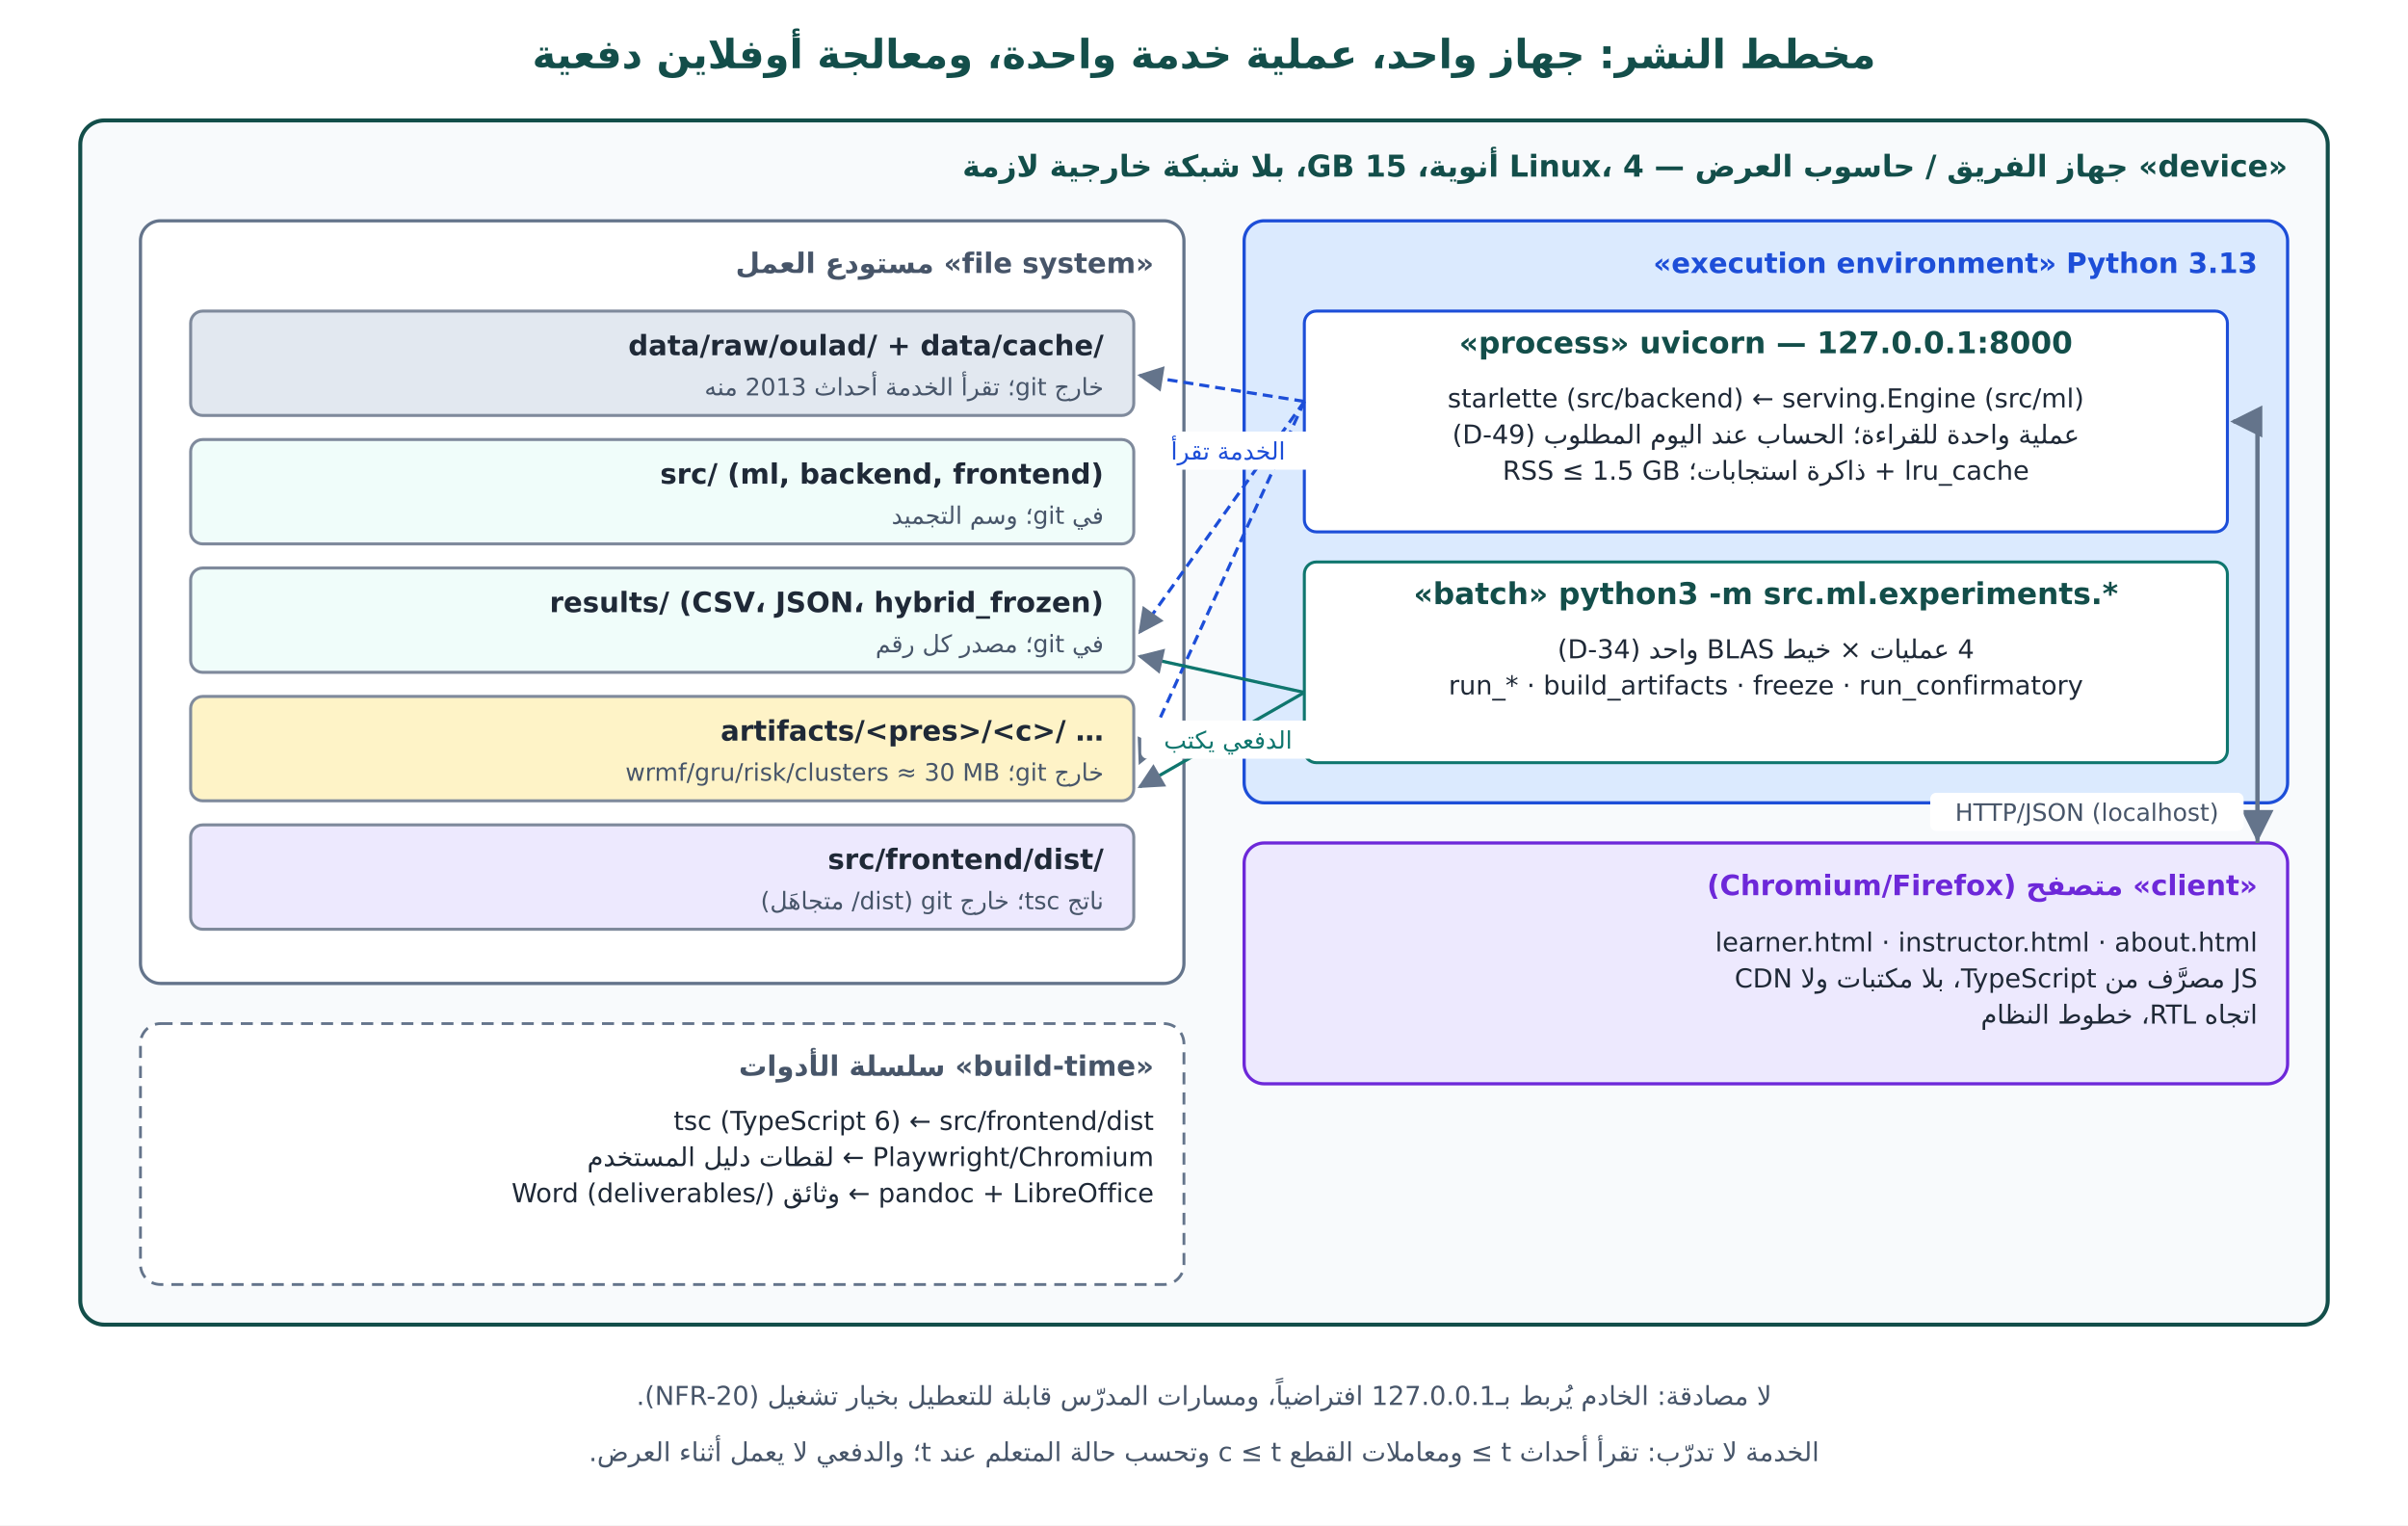
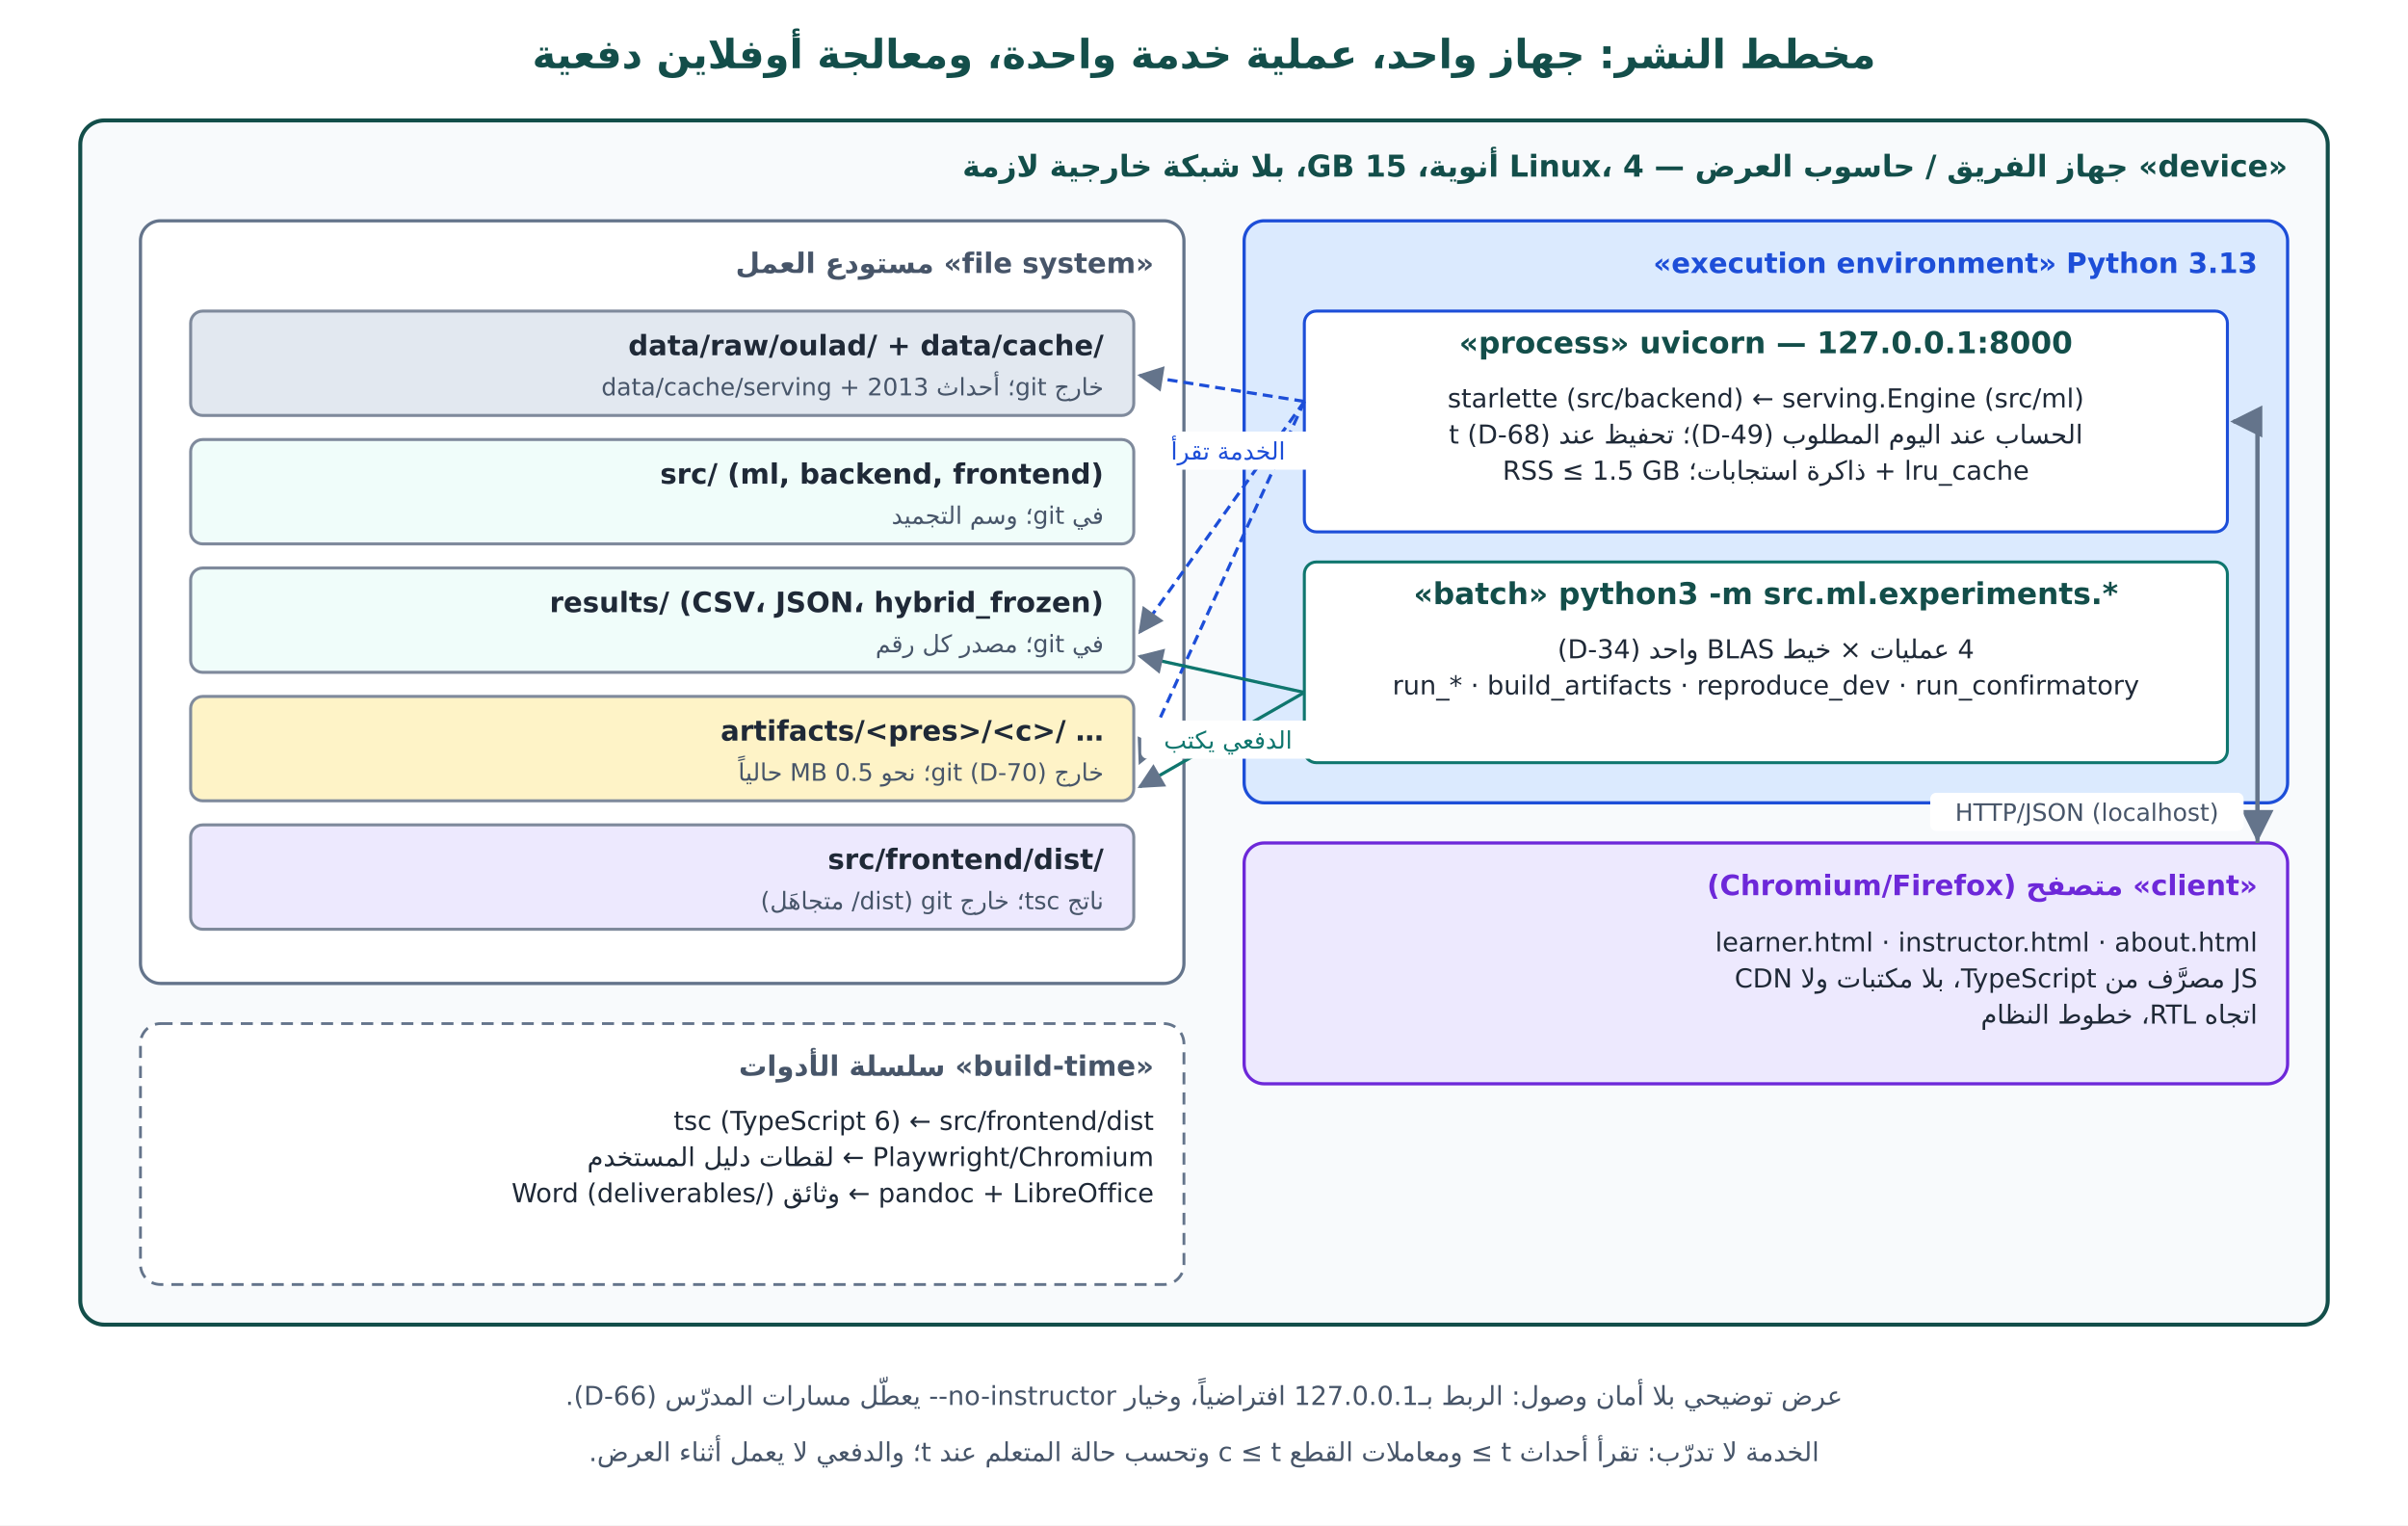
<svg xmlns="http://www.w3.org/2000/svg" width="1200" height="760" viewBox="0 0 1200 760" font-family="DejaVu Sans, Arial, sans-serif">
  <defs>
    <marker id="arr" viewBox="0 0 10 10" refX="9" refY="5" markerWidth="8" markerHeight="8" orient="auto-start-reverse">
      <path d="M0,0 L10,5 L0,10 z" fill="#64748B" />
    </marker>
    <marker id="arrs" viewBox="0 0 10 10" refX="1" refY="5" markerWidth="8" markerHeight="8" orient="auto-start-reverse">
      <path d="M0,0 L10,5 L0,10 z" fill="#64748B" />
    </marker>
    <marker id="arrp" viewBox="0 0 10 10" refX="9" refY="5" markerWidth="8" markerHeight="8" orient="auto-start-reverse">
      <path d="M0,0 L10,5 L0,10 z" fill="#0F766E" />
    </marker>
    <marker id="arra" viewBox="0 0 10 10" refX="9" refY="5" markerWidth="8" markerHeight="8" orient="auto-start-reverse">
      <path d="M0,0 L10,5 L0,10 z" fill="#B45309" />
    </marker>
    <marker id="open" viewBox="0 0 12 12" refX="11" refY="6" markerWidth="10" markerHeight="10" orient="auto-start-reverse">
      <path d="M0,0 L11,6 L0,12" fill="none" stroke="#64748B" stroke-width="1.5" />
    </marker>
  </defs>
  <rect x="0" y="0" width="1200" height="760" fill="#ffffff" />
  <text x="600" y="34" font-family="DejaVu Sans, Arial, sans-serif" font-size="20" font-weight="bold" fill="#134E4A" text-anchor="middle" direction="rtl">مخطط النشر: جهاز واحد، عملية خدمة واحدة، ومعالجة أوفلاين دفعية</text>
  <rect x="40" y="60" width="1120" height="600" rx="12" fill="#F8FAFC" stroke="#134E4A" stroke-width="2" />
  <text x="1140" y="88" font-family="DejaVu Sans, Arial, sans-serif" font-size="15" font-weight="bold" fill="#134E4A" text-anchor="start" direction="rtl">«device» جهاز الفريق / حاسوب العرض — Linux، 4 أنوية، 15 GB، بلا شبكة خارجية لازمة</text>
  <rect x="620" y="110" width="520" height="290" rx="10" fill="#DBEAFE" stroke="#1D4ED8" stroke-width="1.6" />
  <text x="1125" y="136" font-family="DejaVu Sans, Arial, sans-serif" font-size="14" font-weight="bold" fill="#1D4ED8" text-anchor="end">«execution environment» Python 3.13</text>
  <rect x="650" y="155" width="460" height="110" rx="6" fill="#fff" stroke="#1D4ED8" stroke-width="1.5" />
  <text x="880.0" y="176" font-family="DejaVu Sans, Arial, sans-serif" font-size="15" font-weight="bold" fill="#134E4A" text-anchor="middle">«process» uvicorn — 127.0.0.1:8000</text>
  <text x="880.0" y="203" font-family="DejaVu Sans, Arial, sans-serif" font-size="13" font-weight="normal" fill="#1F2937" text-anchor="middle">starlette (src/backend) ← serving.Engine (src/ml)</text>
-   <text x="880.0" y="221" font-family="DejaVu Sans, Arial, sans-serif" font-size="13" font-weight="normal" fill="#1F2937" text-anchor="middle" direction="rtl">عملية واحدة للقراءة؛ الحساب عند اليوم المطلوب (D-49)</text>
-   <text x="880.0" y="239" font-family="DejaVu Sans, Arial, sans-serif" font-size="13" font-weight="normal" fill="#1F2937" text-anchor="middle" direction="rtl">lru_cache + ذاكرة استجابات؛ <tspan direction="ltr" unicode-bidi="isolate" style="direction:ltr;unicode-bidi:isolate">RSS ≤ 1.5 GB</tspan>
-   </text>
+   <text x="880.0" y="221" font-family="DejaVu Sans, Arial, sans-serif" font-size="13" font-weight="normal" fill="#1F2937" text-anchor="middle" direction="rtl">الحساب عند اليوم المطلوب (D-49)؛ تحفيظ عند t (D-68)</text>
+   <text x="880.0" y="239" font-family="DejaVu Sans, Arial, sans-serif" font-size="13" font-weight="normal" fill="#1F2937" text-anchor="middle" direction="rtl">lru_cache + ذاكرة استجابات؛ ‎RSS ‎≤‎ 1.5 GB‎</text>
  <rect x="650" y="280" width="460" height="100" rx="6" fill="#fff" stroke="#0F766E" stroke-width="1.5" />
  <text x="880.0" y="301" font-family="DejaVu Sans, Arial, sans-serif" font-size="15" font-weight="bold" fill="#134E4A" text-anchor="middle">«batch» python3 -m src.ml.experiments.*</text>
  <text x="880.0" y="328" font-family="DejaVu Sans, Arial, sans-serif" font-size="13" font-weight="normal" fill="#1F2937" text-anchor="middle" direction="rtl">4 عمليات × خيط BLAS واحد (D-34)</text>
-   <text x="880.0" y="346" font-family="DejaVu Sans, Arial, sans-serif" font-size="13" font-weight="normal" fill="#1F2937" text-anchor="middle">run_* · build_artifacts · freeze · run_confirmatory</text>
+   <text x="880.0" y="346" font-family="DejaVu Sans, Arial, sans-serif" font-size="13" font-weight="normal" fill="#1F2937" text-anchor="middle">run_* · build_artifacts · reproduce_dev · run_confirmatory</text>
  <rect x="70" y="110" width="520" height="380" rx="10" fill="#fff" stroke="#64748B" stroke-width="1.6" />
  <text x="575" y="136" font-family="DejaVu Sans, Arial, sans-serif" font-size="14" font-weight="bold" fill="#475569" text-anchor="start" direction="rtl">«file system» مستودع العمل</text>
  <rect x="95" y="155" width="470" height="52" rx="6" fill="#E2E8F0" stroke="#7F8A9C" stroke-width="1.5" />
  <text x="550" y="177" font-family="DejaVu Sans, Arial, sans-serif" font-size="14" font-weight="bold" fill="#1F2937" text-anchor="end">data/raw/oulad/ + data/cache/</text>
-   <text x="550" y="197" font-family="DejaVu Sans, Arial, sans-serif" font-size="12" font-weight="normal" fill="#475569" text-anchor="start" direction="rtl">خارج git؛ تقرأ الخدمة أحداث 2013 منه</text>
+   <text x="550" y="197" font-family="DejaVu Sans, Arial, sans-serif" font-size="12" font-weight="normal" fill="#475569" text-anchor="start" direction="rtl">خارج git؛ أحداث 2013 + data/cache/serving</text>
  <rect x="95" y="219" width="470" height="52" rx="6" fill="#F0FDFA" stroke="#7F8A9C" stroke-width="1.5" />
  <text x="550" y="241" font-family="DejaVu Sans, Arial, sans-serif" font-size="14" font-weight="bold" fill="#1F2937" text-anchor="end">src/ (ml, backend, frontend)</text>
  <text x="550" y="261" font-family="DejaVu Sans, Arial, sans-serif" font-size="12" font-weight="normal" fill="#475569" text-anchor="start" direction="rtl">في git؛ وسم التجميد</text>
  <rect x="95" y="283" width="470" height="52" rx="6" fill="#F0FDFA" stroke="#7F8A9C" stroke-width="1.5" />
  <text x="550" y="305" font-family="DejaVu Sans, Arial, sans-serif" font-size="14" font-weight="bold" fill="#1F2937" text-anchor="start" direction="rtl">results/ (CSV، JSON، hybrid_frozen)</text>
  <text x="550" y="325" font-family="DejaVu Sans, Arial, sans-serif" font-size="12" font-weight="normal" fill="#475569" text-anchor="start" direction="rtl">في git؛ مصدر كل رقم</text>
  <rect x="95" y="347" width="470" height="52" rx="6" fill="#FEF3C7" stroke="#7F8A9C" stroke-width="1.5" />
  <text x="550" y="369" font-family="DejaVu Sans, Arial, sans-serif" font-size="14" font-weight="bold" fill="#1F2937" text-anchor="end">artifacts/&lt;pres&gt;/&lt;c&gt;/ …</text>
-   <text x="550" y="389" font-family="DejaVu Sans, Arial, sans-serif" font-size="12" font-weight="normal" fill="#475569" text-anchor="start" direction="rtl">خارج git؛ wrmf/gru/risk/clusters ≈ 30 MB</text>
+   <text x="550" y="389" font-family="DejaVu Sans, Arial, sans-serif" font-size="12" font-weight="normal" fill="#475569" text-anchor="start" direction="rtl">خارج git (D-70)؛ نحو 0.5 MB حالياً</text>
  <rect x="95" y="411" width="470" height="52" rx="6" fill="#EDE9FE" stroke="#7F8A9C" stroke-width="1.5" />
  <text x="550" y="433" font-family="DejaVu Sans, Arial, sans-serif" font-size="14" font-weight="bold" fill="#1F2937" text-anchor="end">src/frontend/dist/</text>
  <text x="550" y="453" font-family="DejaVu Sans, Arial, sans-serif" font-size="12" font-weight="normal" fill="#475569" text-anchor="start" direction="rtl">ناتج tsc؛ خارج git (dist/ متجاهَل)</text>
  <rect x="620" y="420" width="520" height="120" rx="10" fill="#EDE9FE" stroke="#6D28D9" stroke-width="1.6" />
  <text x="1125" y="446" font-family="DejaVu Sans, Arial, sans-serif" font-size="14" font-weight="bold" fill="#6D28D9" text-anchor="start" direction="rtl">«client» متصفح (Chromium/Firefox)</text>
  <text x="1125" y="474" font-family="DejaVu Sans, Arial, sans-serif" font-size="13" font-weight="normal" fill="#1F2937" text-anchor="end">learner.html · instructor.html · about.html</text>
  <text x="1125" y="492" font-family="DejaVu Sans, Arial, sans-serif" font-size="13" font-weight="normal" fill="#1F2937" text-anchor="start" direction="rtl">JS مصرَّف من TypeScript، بلا مكتبات ولا CDN</text>
  <text x="1125" y="510" font-family="DejaVu Sans, Arial, sans-serif" font-size="13" font-weight="normal" fill="#1F2937" text-anchor="start" direction="rtl">اتجاه RTL، خطوط النظام</text>
  <rect x="70" y="510" width="520" height="130" rx="10" fill="#fff" stroke="#64748B" stroke-width="1.4" stroke-dasharray="6 4" />
  <text x="575" y="536" font-family="DejaVu Sans, Arial, sans-serif" font-size="14" font-weight="bold" fill="#475569" text-anchor="start" direction="rtl">«build-time» سلسلة الأدوات</text>
  <text x="575" y="563" font-family="DejaVu Sans, Arial, sans-serif" font-size="13" font-weight="normal" fill="#1F2937" text-anchor="end">tsc (TypeScript 6) ← src/frontend/dist</text>
  <text x="575" y="581" font-family="DejaVu Sans, Arial, sans-serif" font-size="13" font-weight="normal" fill="#1F2937" text-anchor="start" direction="rtl">Playwright/Chromium ← لقطات دليل المستخدم</text>
  <text x="575" y="599" font-family="DejaVu Sans, Arial, sans-serif" font-size="13" font-weight="normal" fill="#1F2937" text-anchor="start" direction="rtl">pandoc + LibreOffice ← وثائق Word (deliverables/)</text>
  <path d="M1125,420 L1125,210 L1113,210" fill="none" stroke="#64748B" stroke-width="2" marker-end="url(#arr)" />
  <path d="M1125,212 L1125,418" fill="none" stroke="#64748B" stroke-width="2" marker-end="url(#arr)" />
  <rect x="961.92" y="395" width="156.16" height="19" rx="3" fill="#fff" stroke="#fff" stroke-width="0" />
  <text x="1040" y="409" font-family="DejaVu Sans, Arial, sans-serif" font-size="12" font-weight="normal" fill="#475569" text-anchor="middle">HTTP/JSON (localhost)</text>
  <line x1="650" y1="200" x2="568" y2="187" stroke="#1D4ED8" stroke-width="1.6" stroke-dasharray="5 3" marker-end="url(#arr)" />
  <line x1="650" y1="200" x2="568" y2="315" stroke="#1D4ED8" stroke-width="1.6" stroke-dasharray="5 3" marker-end="url(#arr)" />
  <line x1="650" y1="200" x2="568" y2="380" stroke="#1D4ED8" stroke-width="1.6" stroke-dasharray="5 3" marker-end="url(#arr)" />
  <rect x="568.72" y="215" width="86.56" height="19" rx="3" fill="#fff" stroke="#fff" stroke-width="0" />
  <text x="612" y="229" font-family="DejaVu Sans, Arial, sans-serif" font-size="12" font-weight="normal" fill="#1D4ED8" text-anchor="middle" direction="rtl">الخدمة تقرأ</text>
  <line x1="650" y1="345" x2="568" y2="327" stroke="#0F766E" stroke-width="1.6" marker-end="url(#arr)" />
  <line x1="650" y1="345" x2="568" y2="392" stroke="#0F766E" stroke-width="1.6" marker-end="url(#arr)" />
  <rect x="568.72" y="359" width="86.56" height="19" rx="3" fill="#fff" stroke="#fff" stroke-width="0" />
  <text x="612" y="373" font-family="DejaVu Sans, Arial, sans-serif" font-size="12" font-weight="normal" fill="#0F766E" text-anchor="middle" direction="rtl">الدفعي يكتب</text>
-   <text x="600" y="700" font-family="DejaVu Sans, Arial, sans-serif" font-size="13" font-weight="normal" fill="#475569" text-anchor="middle" direction="rtl">لا مصادقة: الخادم يُربط بـ127.0.0.1 افتراضياً، ومسارات المدرّس قابلة للتعطيل بخيار تشغيل (NFR-20).</text>
-   <text x="600" y="728" font-family="DejaVu Sans, Arial, sans-serif" font-size="13" font-weight="normal" fill="#475569" text-anchor="middle" direction="rtl">الخدمة لا تدرّب: تقرأ أحداث <tspan direction="ltr" unicode-bidi="isolate" style="direction:ltr;unicode-bidi:isolate">≤ t</tspan> ومعاملات القطع <tspan direction="ltr" unicode-bidi="isolate" style="direction:ltr;unicode-bidi:isolate">c ≤ t</tspan> وتحسب حالة المتعلم عند t؛ والدفعي لا يعمل أثناء العرض.</text>
+   <text x="600" y="700" font-family="DejaVu Sans, Arial, sans-serif" font-size="13" font-weight="normal" fill="#475569" text-anchor="middle" direction="rtl">عرض توضيحي بلا أمان وصول: الربط بـ127.0.0.1 افتراضياً، وخيار ‎--no-instructor‎ يعطّل مسارات المدرّس (D-66).</text>
+   <text x="600" y="728" font-family="DejaVu Sans, Arial, sans-serif" font-size="13" font-weight="normal" fill="#475569" text-anchor="middle" direction="rtl">الخدمة لا تدرّب: تقرأ أحداث ‎‎≤‎ t‎ ومعاملات القطع ‎c ‎≤‎ t‎ وتحسب حالة المتعلم عند t؛ والدفعي لا يعمل أثناء العرض.</text>
</svg>
